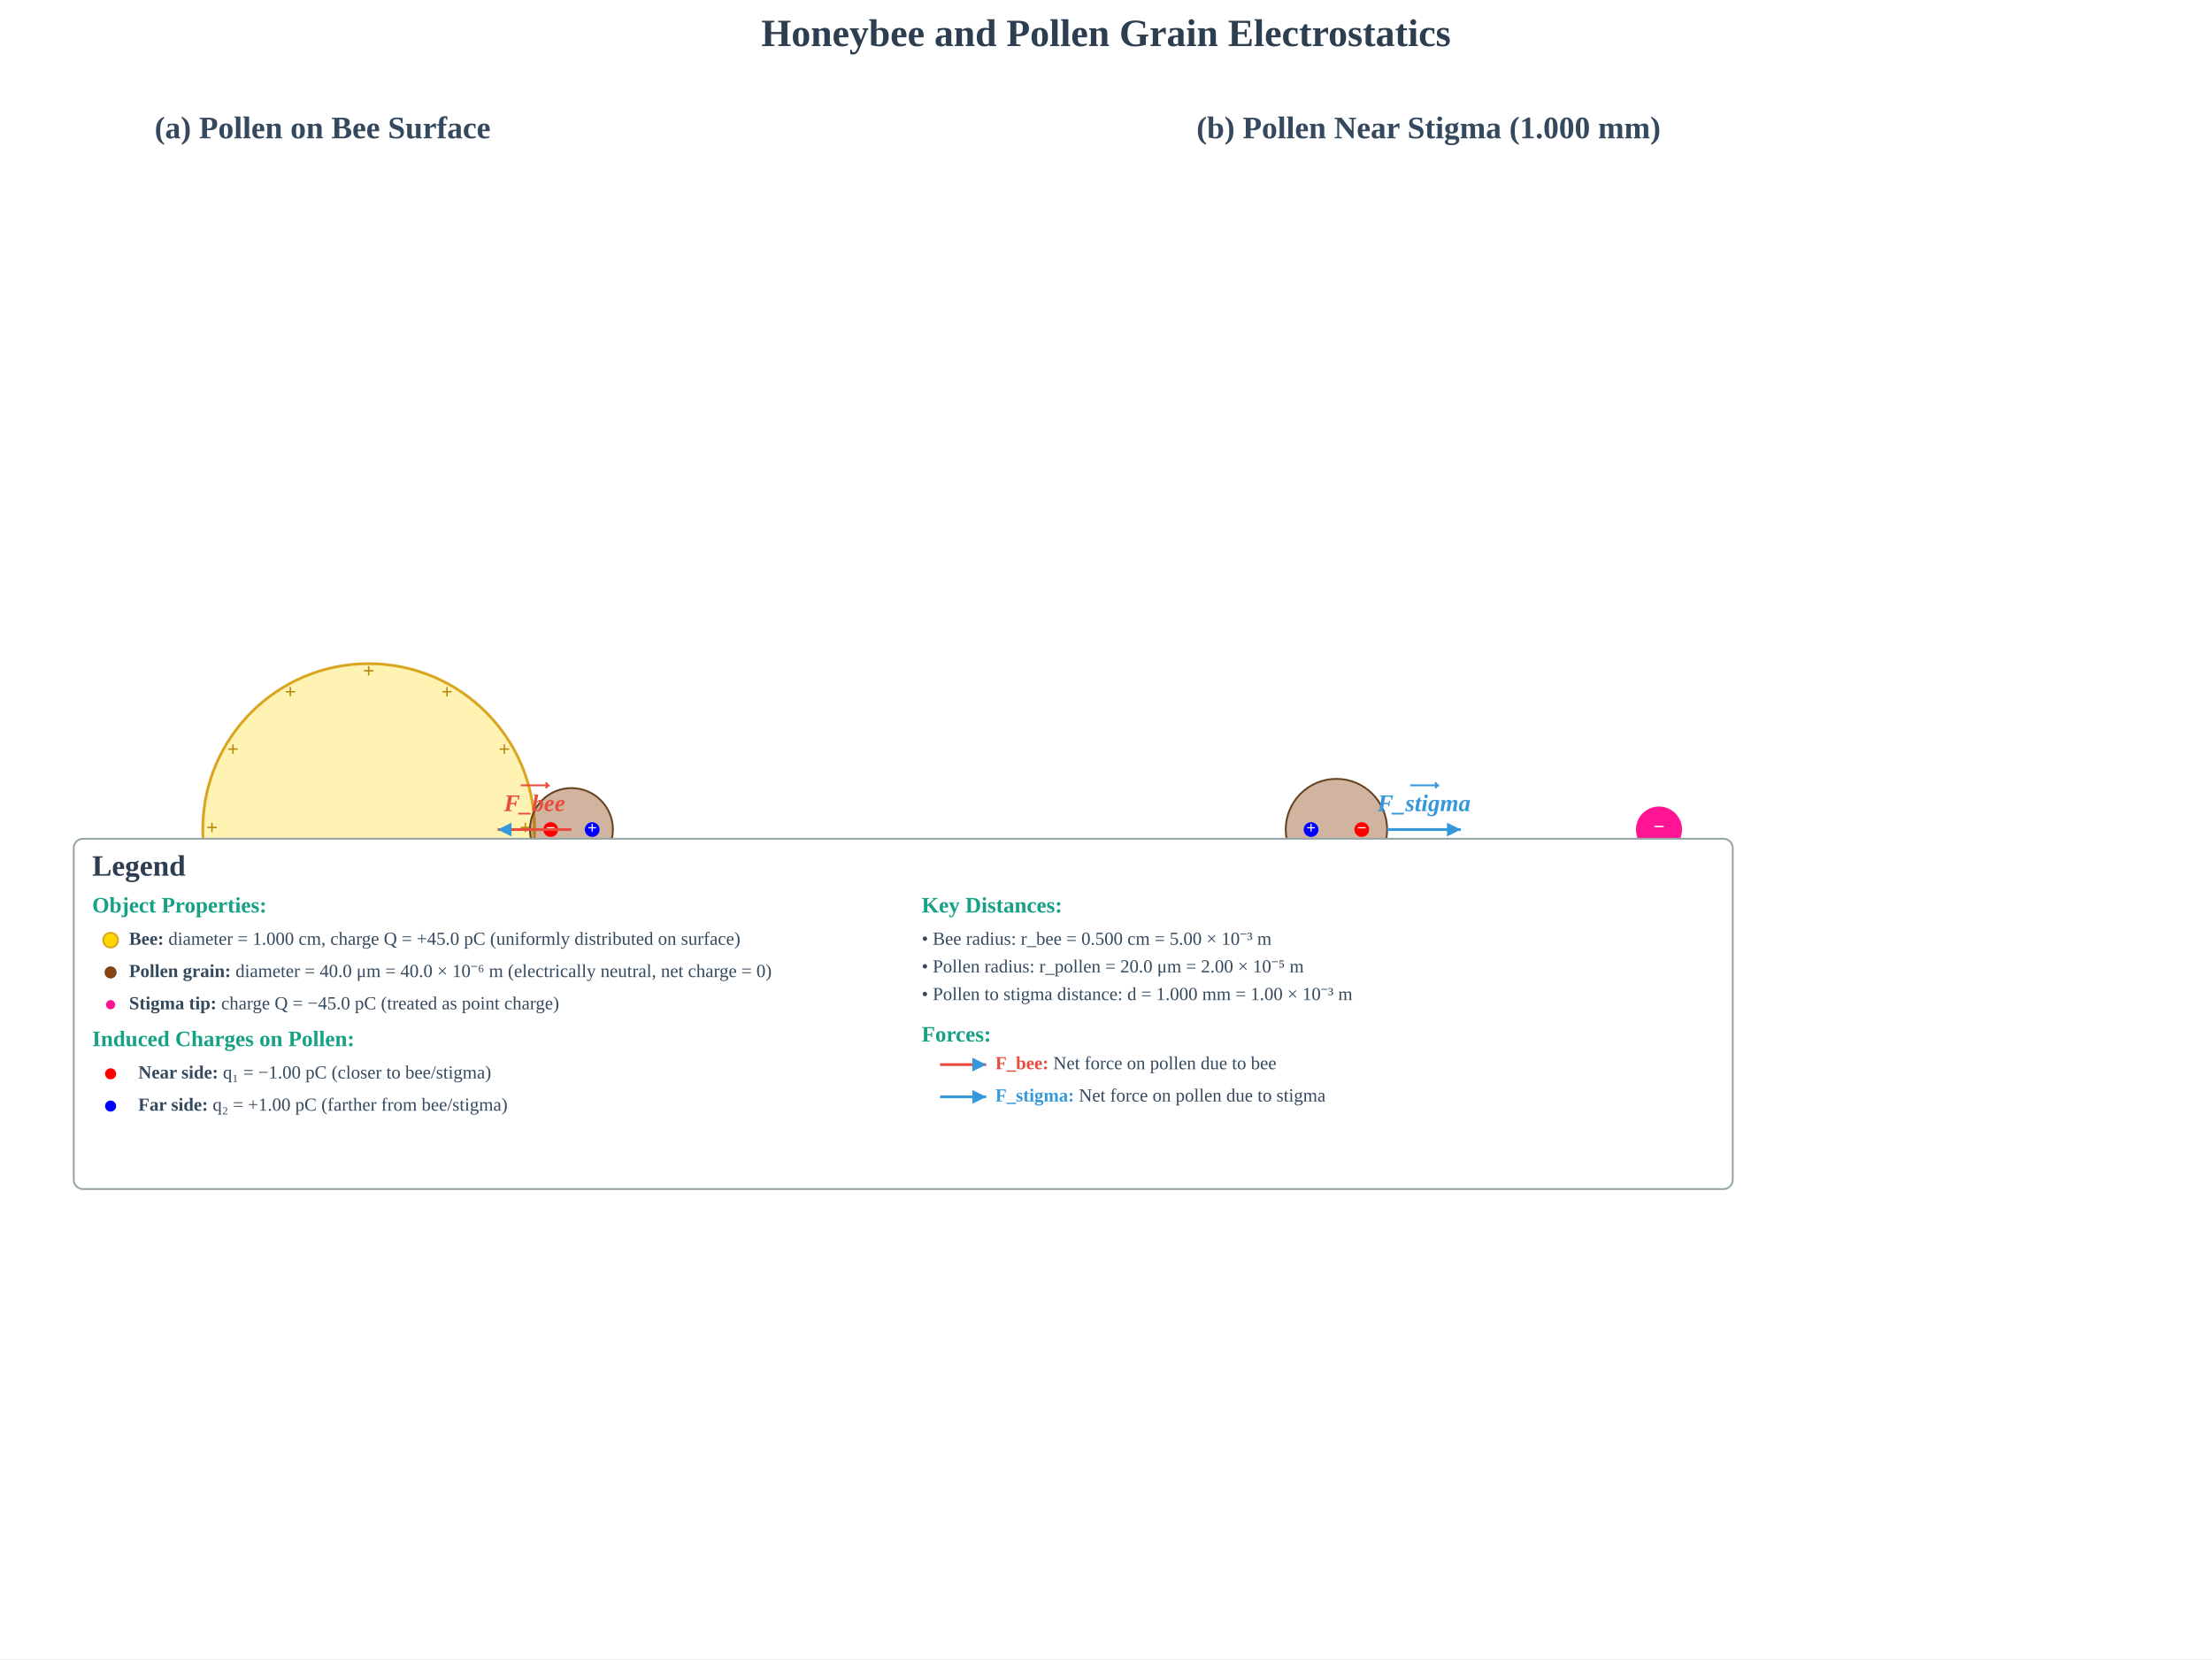
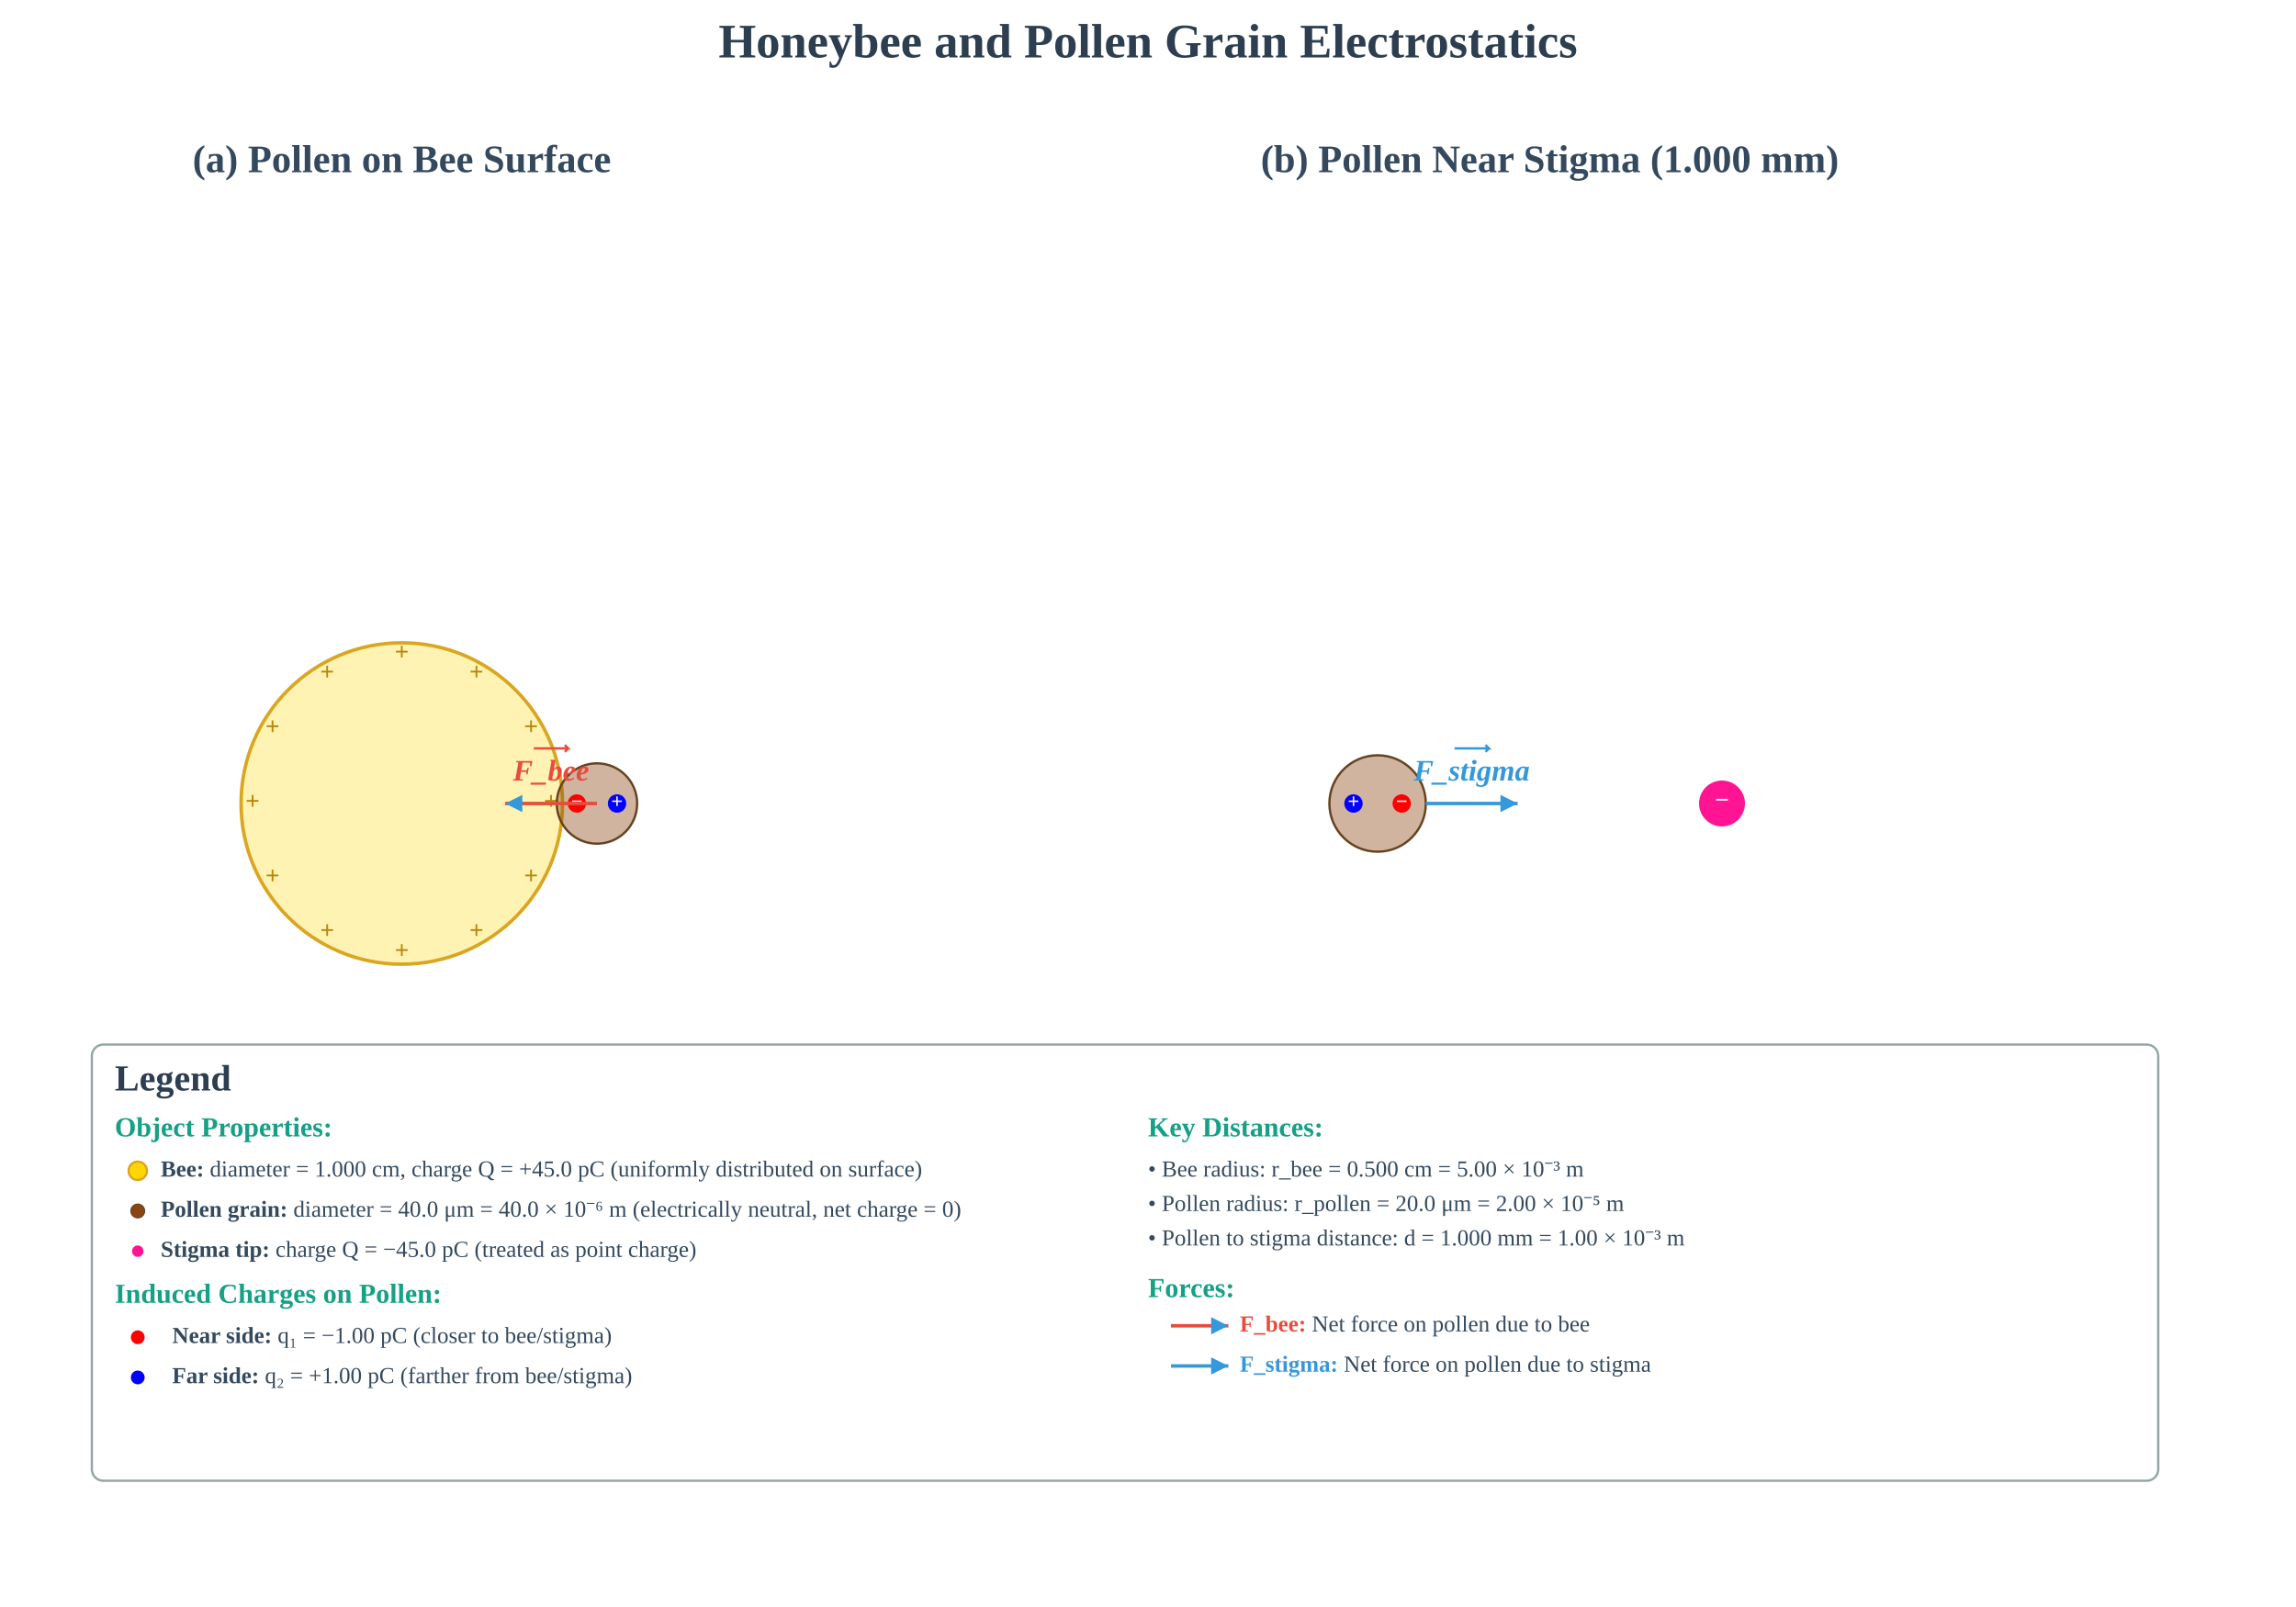
- <svg xmlns="http://www.w3.org/2000/svg" viewBox="0 0 2400 1800">
-   <rect width="2400" height="1800" fill="#ffffff" />
+ <svg xmlns="http://www.w3.org/2000/svg" viewBox="0 0 2000 1400">
+   <rect width="2000" height="1400" fill="#ffffff" />
  <defs>
    <marker id="arrowRed" markerWidth="5" markerHeight="5" refX="5" refY="2.5" orient="auto">
      <path d="M 0 0 L 5 2.5 L 0 5 z" fill="#e74c3c" />
    </marker>
    <marker id="arrowBlue" markerWidth="5" markerHeight="5" refX="5" refY="2.5" orient="auto">
      <path d="M 0 0 L 5 2.5 L 0 5 z" fill="#3498db" />
    </marker>
    <marker id="arrowGreen" markerWidth="5" markerHeight="5" refX="5" refY="2.5" orient="auto">
      <path d="M 0 0 L 5 2.5 L 0 5 z" fill="#27ae60" />
    </marker>
    <marker id="arrowPurple" markerWidth="5" markerHeight="5" refX="5" refY="2.5" orient="auto">
      <path d="M 0 0 L 5 2.5 L 0 5 z" fill="#9b59b6" />
    </marker>
    <pattern id="chargePattern" x="0" y="0" width="40" height="40" patternUnits="userSpaceOnUse">
      <circle cx="12" cy="12" r="2.5" fill="#3498db" opacity="0.2" />
      <circle cx="28" cy="12" r="2.5" fill="#3498db" opacity="0.2" />
      <circle cx="20" cy="28" r="2.5" fill="#3498db" opacity="0.2" />
      <text x="20" y="22" font-size="13" fill="#2980b9" text-anchor="middle" opacity="0.3">+</text>
    </pattern>
  </defs>
-   <text x="1200.0" y="50" text-anchor="middle" font-size="42" font-weight="bold" fill="#2c3e50">Honeybee and Pollen Grain Electrostatics</text>
+   <text x="1000.0" y="50" text-anchor="middle" font-size="42" font-weight="bold" fill="#2c3e50">Honeybee and Pollen Grain Electrostatics</text>
  <g id="bee-pollen-view">
    <text x="350" y="150" text-anchor="middle" font-size="34" font-weight="bold" fill="#34495e">(a) Pollen on Bee Surface</text>
-     <circle cx="400" cy="900.0" r="180" fill="#FFD700" fill-opacity="0.3" stroke="#DAA520" stroke-width="3" />
-     <text x="570.0" y="905.0" text-anchor="middle" font-size="22" font-weight="bold" fill="#B8860B">+</text>
-     <text x="547.224" y="990.0" text-anchor="middle" font-size="22" font-weight="bold" fill="#B8860B">+</text>
-     <text x="485.0" y="1052.224" text-anchor="middle" font-size="22" font-weight="bold" fill="#B8860B">+</text>
-     <text x="400.0" y="1075.0" text-anchor="middle" font-size="22" font-weight="bold" fill="#B8860B">+</text>
-     <text x="315.0" y="1052.224" text-anchor="middle" font-size="22" font-weight="bold" fill="#B8860B">+</text>
-     <text x="252.776" y="990.0" text-anchor="middle" font-size="22" font-weight="bold" fill="#B8860B">+</text>
-     <text x="230.0" y="905.0" text-anchor="middle" font-size="22" font-weight="bold" fill="#B8860B">+</text>
-     <text x="252.776" y="820.0" text-anchor="middle" font-size="22" font-weight="bold" fill="#B8860B">+</text>
-     <text x="315" y="757.776" text-anchor="middle" font-size="22" font-weight="bold" fill="#B8860B">+</text>
-     <text x="400" y="735.0" text-anchor="middle" font-size="22" font-weight="bold" fill="#B8860B">+</text>
-     <text x="485.0" y="757.776" text-anchor="middle" font-size="22" font-weight="bold" fill="#B8860B">+</text>
-     <text x="547.224" y="820" text-anchor="middle" font-size="22" font-weight="bold" fill="#B8860B">+</text>
-     <circle cx="620" cy="900.0" r="45" fill="#8B4513" fill-opacity="0.4" stroke="#654321" stroke-width="2" />
-     <circle cx="597.5" cy="900.0" r="8" fill="#FF0000" />
-     <text x="597.5" y="904.0" text-anchor="middle" font-size="18" font-weight="bold" fill="white">−</text>
-     <circle cx="642.5" cy="900.0" r="8" fill="#0000FF" />
-     <text x="642.5" y="904.0" text-anchor="middle" font-size="18" font-weight="bold" fill="white">+</text>
+     <circle cx="350" cy="700.0" r="140" fill="#FFD700" fill-opacity="0.3" stroke="#DAA520" stroke-width="3" />
+     <text x="480.0" y="705.0" text-anchor="middle" font-size="22" font-weight="bold" fill="#B8860B">+</text>
+     <text x="462.583" y="770.0" text-anchor="middle" font-size="22" font-weight="bold" fill="#B8860B">+</text>
+     <text x="415.0" y="817.583" text-anchor="middle" font-size="22" font-weight="bold" fill="#B8860B">+</text>
+     <text x="350.0" y="835.0" text-anchor="middle" font-size="22" font-weight="bold" fill="#B8860B">+</text>
+     <text x="285.0" y="817.583" text-anchor="middle" font-size="22" font-weight="bold" fill="#B8860B">+</text>
+     <text x="237.417" y="770.0" text-anchor="middle" font-size="22" font-weight="bold" fill="#B8860B">+</text>
+     <text x="220.0" y="705.0" text-anchor="middle" font-size="22" font-weight="bold" fill="#B8860B">+</text>
+     <text x="237.417" y="640.0" text-anchor="middle" font-size="22" font-weight="bold" fill="#B8860B">+</text>
+     <text x="285" y="592.417" text-anchor="middle" font-size="22" font-weight="bold" fill="#B8860B">+</text>
+     <text x="350.0" y="575.0" text-anchor="middle" font-size="22" font-weight="bold" fill="#B8860B">+</text>
+     <text x="415.0" y="592.417" text-anchor="middle" font-size="22" font-weight="bold" fill="#B8860B">+</text>
+     <text x="462.583" y="640.0" text-anchor="middle" font-size="22" font-weight="bold" fill="#B8860B">+</text>
+     <circle cx="520" cy="700.0" r="35" fill="#8B4513" fill-opacity="0.4" stroke="#654321" stroke-width="2" />
+     <circle cx="502.5" cy="700.0" r="8" fill="#FF0000" />
+     <text x="502.5" y="704.0" text-anchor="middle" font-size="18" font-weight="bold" fill="white">−</text>
+     <circle cx="537.5" cy="700.0" r="8" fill="#0000FF" />
+     <text x="537.5" y="704.0" text-anchor="middle" font-size="18" font-weight="bold" fill="white">+</text>
    <g>
-       <line x1="620" y1="900.0" x2="540" y2="900.0" stroke="#e74c3c" stroke-width="3" marker-end="url(#arrowBlue)" />
-       <text x="580.0" y="880.0" text-anchor="middle" font-size="26" font-weight="bold" font-style="italic" fill="#e74c3c">F_bee</text>
-       <path d="M 565.0 852.0 L 595.0 852.0 L 592.0 849.0 M 595.0 852.0 L 592.0 855.0" stroke="#e74c3c" stroke-width="2" fill="none" />
+       <line x1="520" y1="700.0" x2="440" y2="700.0" stroke="#e74c3c" stroke-width="3" marker-end="url(#arrowBlue)" />
+       <text x="480.0" y="680.0" text-anchor="middle" font-size="26" font-weight="bold" font-style="italic" fill="#e74c3c">F_bee</text>
+       <path d="M 465.0 652.0 L 495.0 652.0 L 492.0 649.0 M 495.0 652.0 L 492.0 655.0" stroke="#e74c3c" stroke-width="2" fill="none" />
    </g>
  </g>
  <g id="pollen-stigma-view">
-     <text x="1550.0" y="150" text-anchor="middle" font-size="34" font-weight="bold" fill="#34495e">(b) Pollen Near Stigma (1.000 mm)</text>
-     <circle cx="1450.0" cy="900.0" r="55" fill="#8B4513" fill-opacity="0.4" stroke="#654321" stroke-width="2" />
-     <circle cx="1477.5" cy="900.0" r="8" fill="#FF0000" />
-     <text x="1477.5" y="904.0" text-anchor="middle" font-size="18" font-weight="bold" fill="white">−</text>
-     <circle cx="1422.5" cy="900.0" r="8" fill="#0000FF" />
-     <text x="1422.5" y="904.0" text-anchor="middle" font-size="18" font-weight="bold" fill="white">+</text>
-     <circle cx="1800.0" cy="900.0" r="25" fill="#FF1493" />
-     <text x="1800.0" y="904.0" text-anchor="middle" font-size="22" font-weight="bold" fill="white">−</text>
+     <text x="1350.0" y="150" text-anchor="middle" font-size="34" font-weight="bold" fill="#34495e">(b) Pollen Near Stigma (1.000 mm)</text>
+     <circle cx="1200.0" cy="700.0" r="42" fill="#8B4513" fill-opacity="0.4" stroke="#654321" stroke-width="2" />
+     <circle cx="1221.0" cy="700.0" r="8" fill="#FF0000" />
+     <text x="1221.0" y="704.0" text-anchor="middle" font-size="18" font-weight="bold" fill="white">−</text>
+     <circle cx="1179.0" cy="700.0" r="8" fill="#0000FF" />
+     <text x="1179.0" y="704.0" text-anchor="middle" font-size="18" font-weight="bold" fill="white">+</text>
+     <circle cx="1500.0" cy="700.0" r="20" fill="#FF1493" />
+     <text x="1500.0" y="704.0" text-anchor="middle" font-size="22" font-weight="bold" fill="white">−</text>
    <g>
-       <line x1="1505.0" y1="900.0" x2="1585.0" y2="900.0" stroke="#3498db" stroke-width="3" marker-end="url(#arrowBlue)" />
-       <text x="1545.0" y="880.0" text-anchor="middle" font-size="26" font-weight="bold" font-style="italic" fill="#3498db">F_stigma</text>
-       <path d="M 1530.0 852.0 L 1560.0 852.0 L 1557.0 849.0 M 1560.0 852.0 L 1557.0 855.0" stroke="#3498db" stroke-width="2" fill="none" />
+       <line x1="1242.0" y1="700.0" x2="1322.0" y2="700.0" stroke="#3498db" stroke-width="3" marker-end="url(#arrowBlue)" />
+       <text x="1282.0" y="680.0" text-anchor="middle" font-size="26" font-weight="bold" font-style="italic" fill="#3498db">F_stigma</text>
+       <path d="M 1267.0 652.0 L 1297.0 652.0 L 1294.0 649.0 M 1297.0 652.0 L 1294.0 655.0" stroke="#3498db" stroke-width="2" fill="none" />
    </g>
  </g>
  <g id="legend">
    <rect x="80" y="910" width="1800" height="380" fill="white" stroke="#95a5a6" stroke-width="2" rx="10" />
    <text x="100" y="950" font-size="32" font-weight="bold" fill="#2c3e50">Legend</text>
    <text x="100" y="990" font-size="24" font-weight="bold" fill="#16a085">Object Properties:</text>
    <circle cx="120" cy="1020" r="8" fill="#FFD700" stroke="#DAA520" stroke-width="2" />
    <text x="140" y="1025" font-size="20" fill="#34495e">
      <tspan font-weight="bold">Bee:</tspan> diameter = 1.000 cm, charge Q = +45.0 pC (uniformly distributed on surface)
  </text>
    <circle cx="120" cy="1055" r="6" fill="#8B4513" stroke="#654321" stroke-width="1" />
    <text x="140" y="1060" font-size="20" fill="#34495e">
      <tspan font-weight="bold">Pollen grain:</tspan> diameter = 40.0 μm = 40.0 × 10⁻⁶ m (electrically neutral, net charge = 0)
  </text>
    <circle cx="120" cy="1090" r="5" fill="#FF1493" />
    <text x="140" y="1095" font-size="20" fill="#34495e">
      <tspan font-weight="bold">Stigma tip:</tspan> charge Q = −45.0 pC (treated as point charge)
  </text>
    <text x="100" y="1135" font-size="24" font-weight="bold" fill="#16a085">Induced Charges on Pollen:</text>
    <circle cx="120" cy="1165" r="6" fill="#FF0000" />
    <text x="135" cy="1169" font-size="16" font-weight="bold" fill="white">−</text>
    <text x="150" y="1170" font-size="20" fill="#34495e">
      <tspan font-weight="bold">Near side:</tspan> q₁ = −1.00 pC (closer to bee/stigma)
  </text>
    <circle cx="120" cy="1200" r="6" fill="#0000FF" />
    <text x="135" cy="1204" font-size="16" font-weight="bold" fill="white">+</text>
    <text x="150" y="1205" font-size="20" fill="#34495e">
      <tspan font-weight="bold">Far side:</tspan> q₂ = +1.00 pC (farther from bee/stigma)
  </text>
    <text x="1000" y="990" font-size="24" font-weight="bold" fill="#16a085">Key Distances:</text>
    <text x="1000" y="1025" font-size="20" fill="#34495e">
    • Bee radius: r_bee = 0.500 cm = 5.00 × 10⁻³ m
  </text>
    <text x="1000" y="1055" font-size="20" fill="#34495e">
    • Pollen radius: r_pollen = 20.0 μm = 2.00 × 10⁻⁵ m
  </text>
    <text x="1000" y="1085" font-size="20" fill="#34495e">
    • Pollen to stigma distance: d = 1.000 mm = 1.00 × 10⁻³ m
  </text>
    <text x="1000" y="1130" font-size="24" font-weight="bold" fill="#16a085">Forces:</text>
    <line x1="1020" y1="1155" x2="1070" y2="1155" stroke="#e74c3c" stroke-width="3" marker-end="url(#arrowBlue)" />
    <text x="1080" y="1160" font-size="20" fill="#34495e">
      <tspan font-weight="bold" fill="#e74c3c">F_bee:</tspan> Net force on pollen due to bee
  </text>
    <line x1="1020" y1="1190" x2="1070" y2="1190" stroke="#3498db" stroke-width="3" marker-end="url(#arrowBlue)" />
    <text x="1080" y="1195" font-size="20" fill="#34495e">
      <tspan font-weight="bold" fill="#3498db">F_stigma:</tspan> Net force on pollen due to stigma
  </text>
  </g>
</svg>
